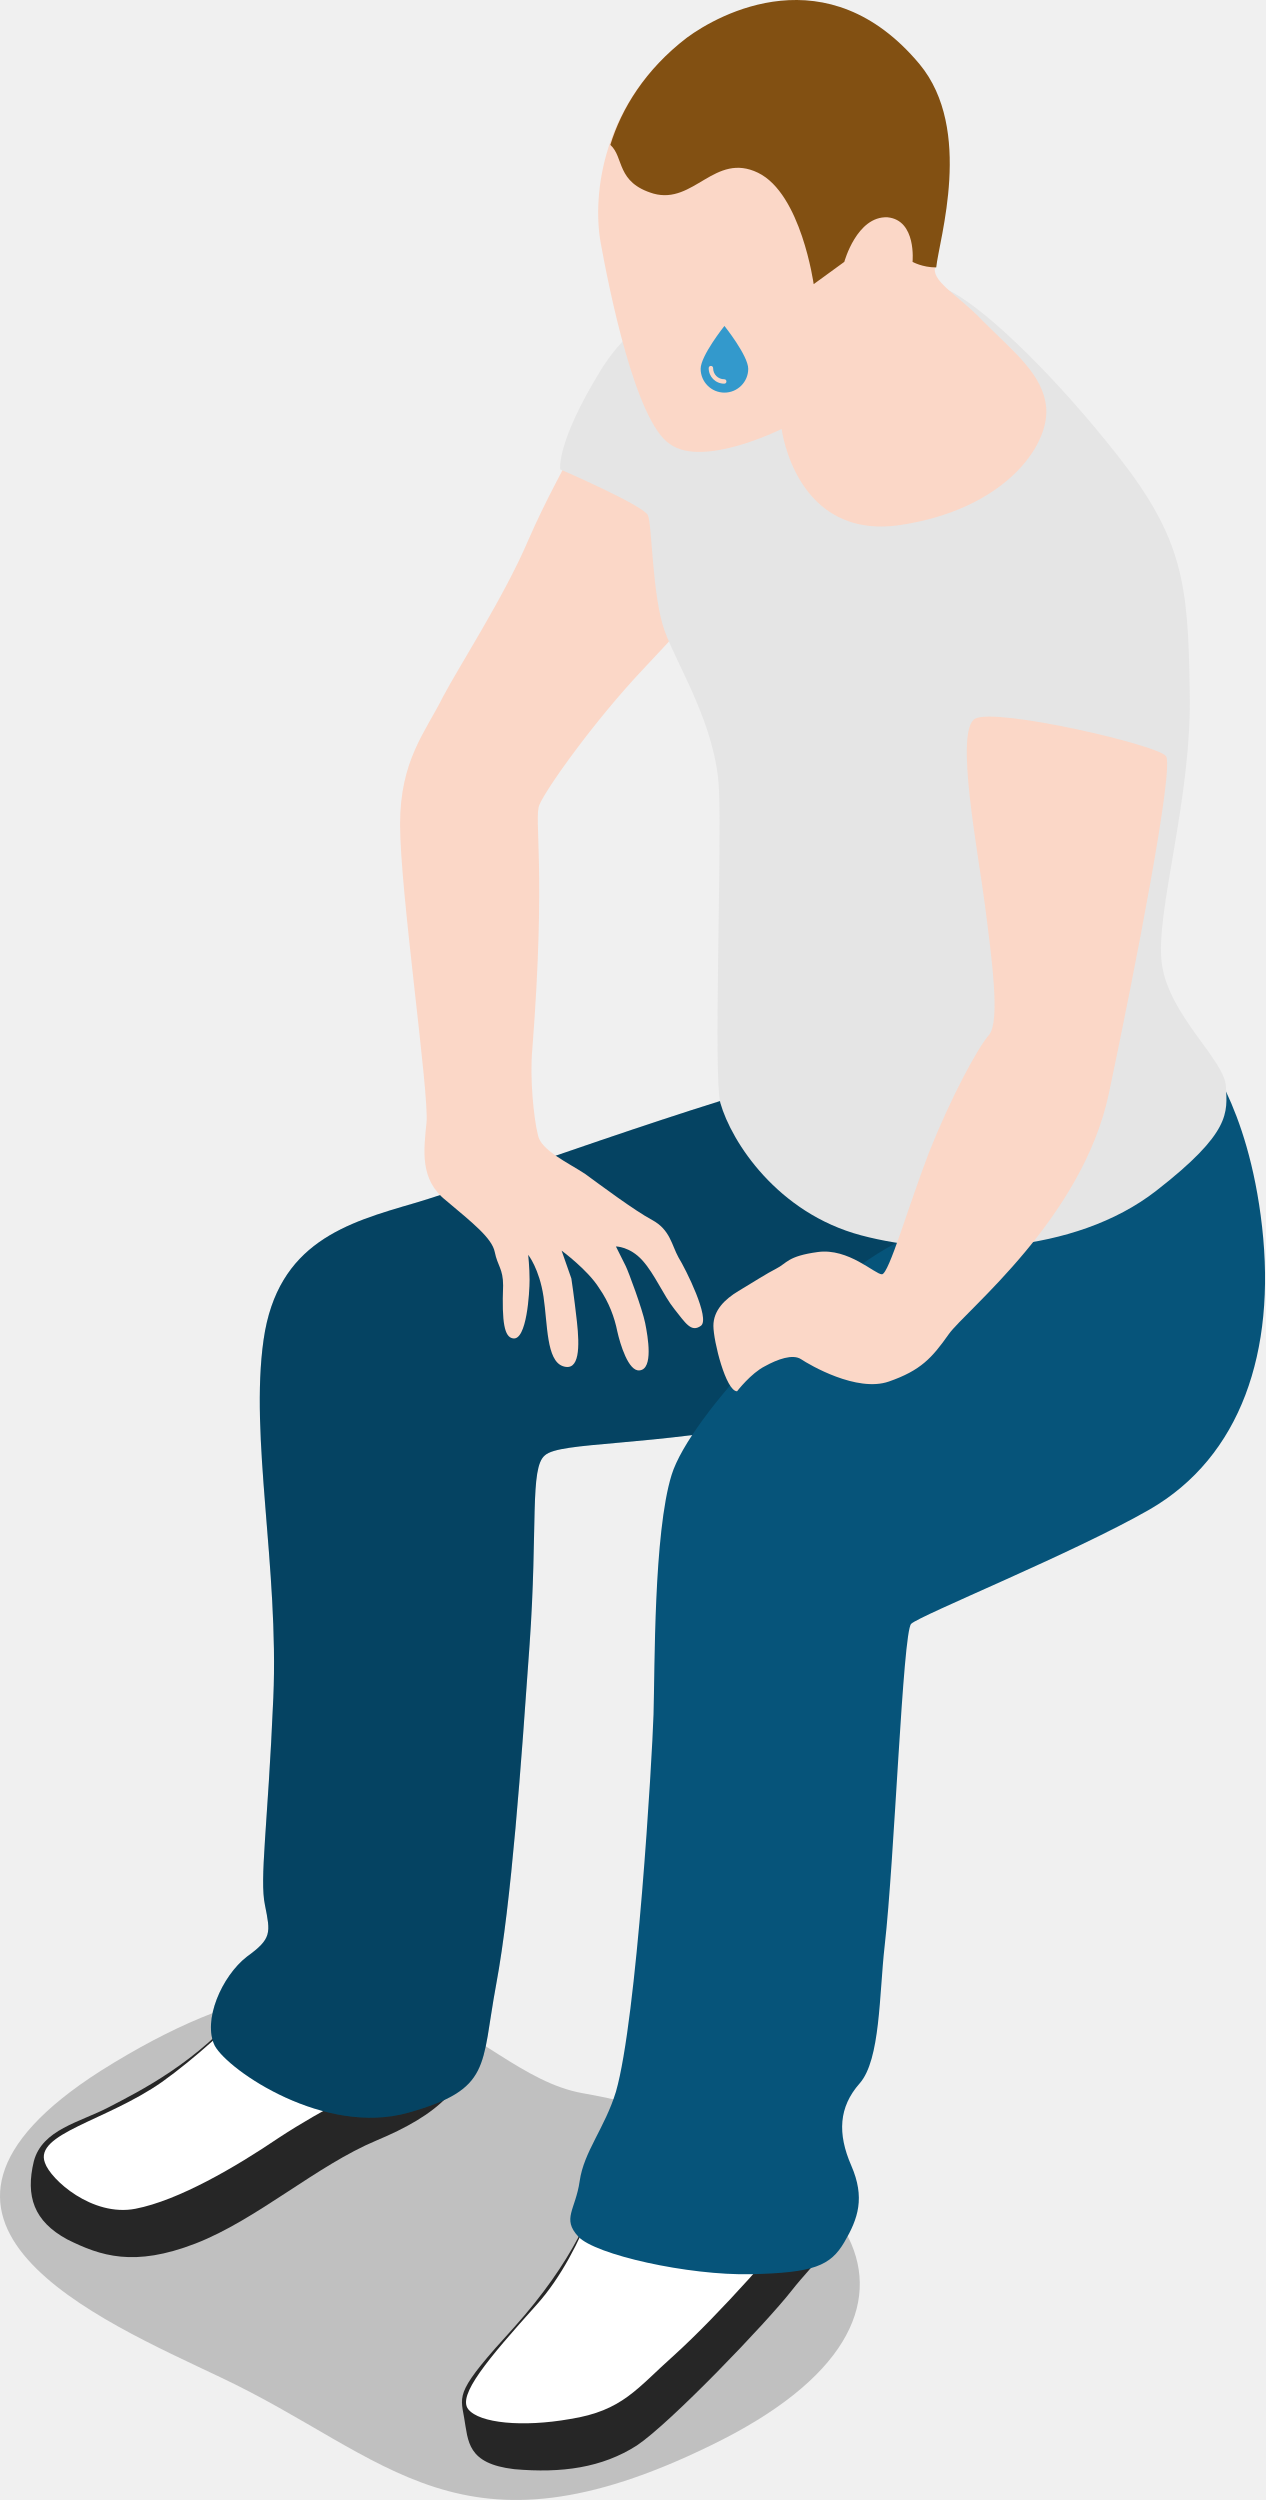
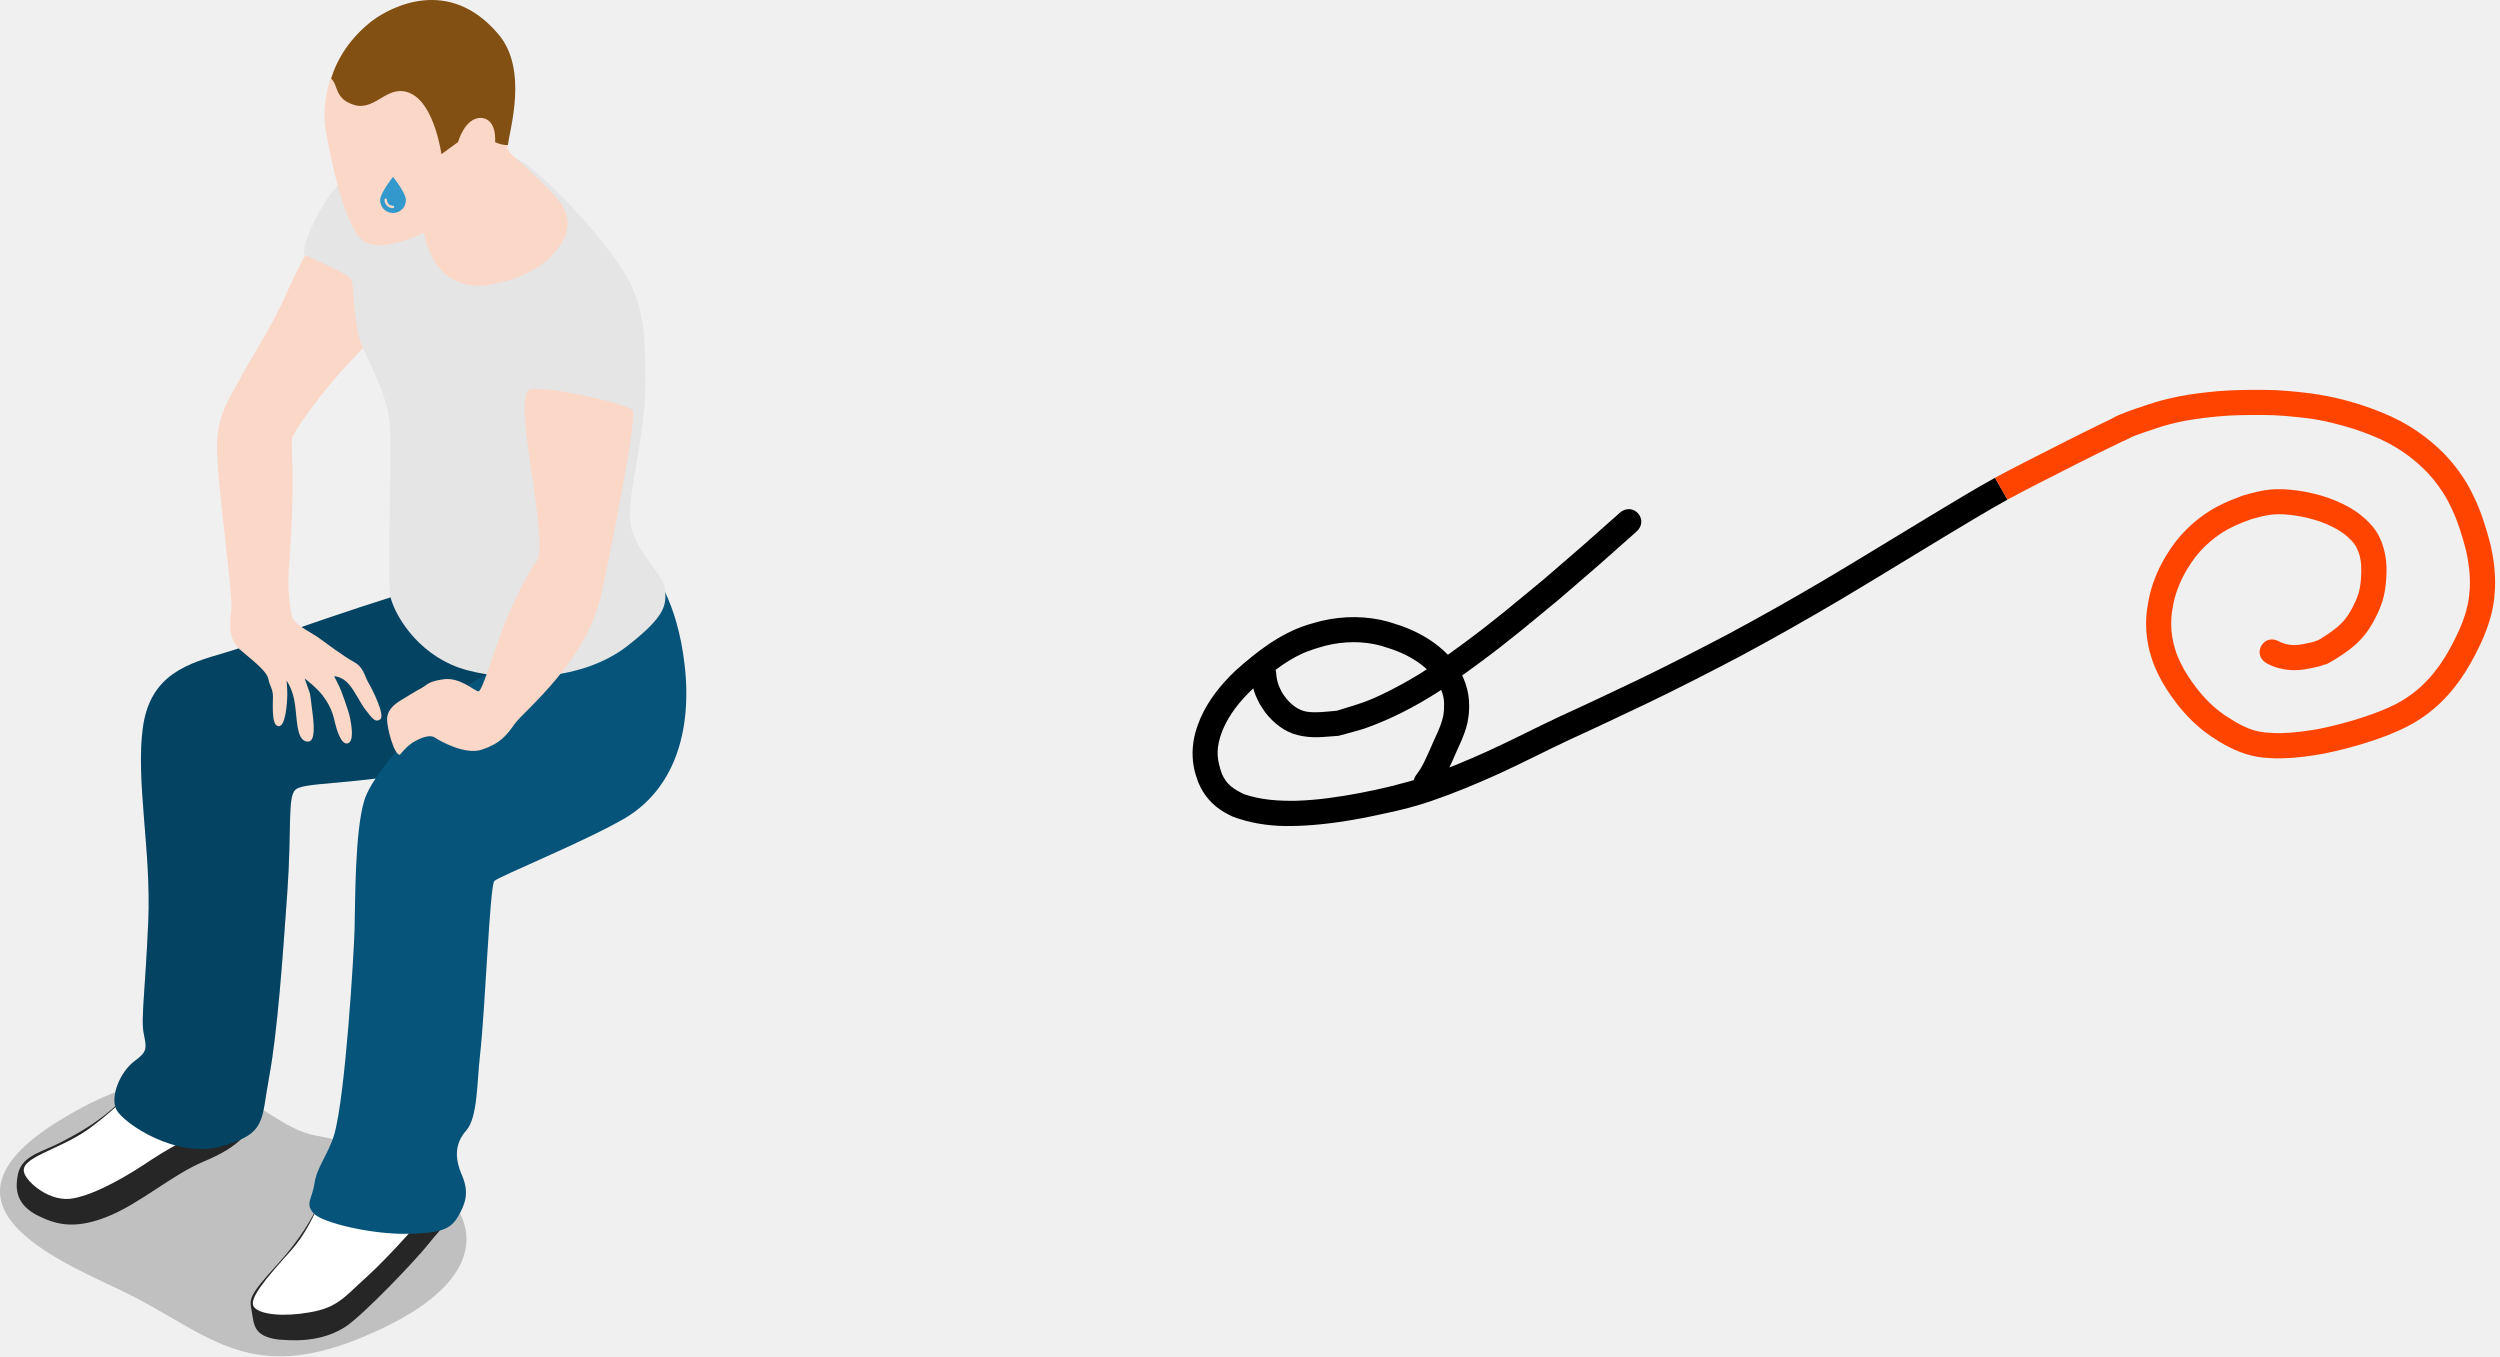
- <svg xmlns="http://www.w3.org/2000/svg" id="svg3224" version="1.1" viewBox="0 0 24.035 47.497" height="47.497mm" width="24.035mm">
+ <svg xmlns="http://www.w3.org/2000/svg" id="svg3224" version="1.1" viewBox="0 0 87.547 47.497" height="47.497mm" width="87.547mm">
  <defs id="defs3218" />
  <g transform="translate(-118.9476,-113.0507)" id="layer1">
    <g transform="matrix(0.2645833,0,0,0.2645833,116.547,98.81693)" id="g4403">
      <path style="opacity:0.2" d="m 60.1,229.4 c 19.4,-9.4 10.1,-21.9 -9.2,-25.3 -8.4,-1.5 -13.5,-14.9 -34.6,-1.6 -16.9,10.8 0,17.9 8.6,22 12.1,5.7 17.2,13.7 35.2,4.9 z" id="path4357" />
      <path style="fill:#262626" d="m 11.5,209 c -0.6,2.5 0,4.3 2.4,5.6 2.4,1.2 4.8,2 9.2,0.3 4.4,-1.7 8.7,-5.6 13,-7.4 4.3,-1.8 6.9,-3.9 7,-7.9 0.1,-3.9 -13,-6.1 -16.4,-1.9 -3.4,4.2 -7.7,6.3 -9.8,7.4 -2.1,1.1 -4.8,1.6 -5.4,3.9 z" id="path4359" />
      <path style="fill:#ffffff" d="m 12.3,209.1 c 0.4,1.2 3.4,3.9 6.5,3.3 3.1,-0.6 7.2,-3 10.3,-5.1 3.2,-2.1 6.7,-3.8 9.1,-4.9 2.4,-1.1 -7.9,-8.1 -7.9,-8.1 0,0 -4.7,5.5 -9.6,9 -4,2.8 -9.2,3.7 -8.4,5.8 z" id="path4361" />
      <path style="fill:#262626" d="m 52.6,209.3 c -0.8,3.1 -2.4,6.9 -6.6,11.6 -4.2,4.6 -3.9,4.8 -3.6,6.5 0.3,1.7 0.2,3.3 3.6,3.7 3.4,0.3 6.3,-0.1 8.8,-1.7 2.4,-1.6 9.3,-8.8 11.1,-11.1 1.8,-2.3 3.1,-2.9 3.1,-6 0,-3.1 -16.4,-3 -16.4,-3 z" id="path4363" />
      <path style="fill:#ffffff" d="m 67.1,212.4 c -1.8,2.4 -6.4,7.6 -9.6,10.5 -2.7,2.4 -3.7,4 -7.5,4.6 -3.4,0.6 -6.5,0.3 -7.3,-0.7 -0.8,-1 1.4,-3.6 4.9,-7.5 3.6,-4 5.2,-10.6 5.2,-10.6 z" id="path4365" />
      <path style="fill:#06547a" d="m 67.8,130.9 c -7.6,1.7 -24.2,7.9 -29,9.3 C 34,141.6 29,143 28,150 c -1,7 1.1,16.4 0.7,25.7 -0.4,9.3 -1,13 -0.6,14.9 0.4,2 0.5,2.4 -1.3,3.7 -1.8,1.4 -3.2,4.6 -2.3,6.4 1,1.8 7.9,6.5 13.9,4.8 6,-1.7 5.2,-3.3 6.3,-9.2 1.1,-5.9 1.8,-15.9 2.4,-24.4 0.6,-8.5 0,-12.7 1.1,-13.6 1.1,-1 7.4,-0.6 17.2,-2.5 9.8,-1.9 20.6,-9.2 20.6,-9.2 z" id="path4367" />
      <path style="opacity:0.2" d="m 67.8,130.9 c -7.6,1.7 -24.2,7.9 -29,9.3 C 34,141.6 29,143 28,150 c -1,7 1.1,16.4 0.7,25.7 -0.4,9.3 -1,13 -0.6,14.9 0.4,2 0.5,2.4 -1.3,3.7 -1.8,1.4 -3.2,4.6 -2.3,6.4 1,1.8 7.9,6.5 13.9,4.8 6,-1.7 5.2,-3.3 6.3,-9.2 1.1,-5.9 1.8,-15.9 2.4,-24.4 0.6,-8.5 0,-12.7 1.1,-13.6 1.1,-1 7.4,-0.6 17.2,-2.5 9.8,-1.9 20.6,-9.2 20.6,-9.2 z" id="path4369" />
      <path style="fill:#06547a" d="m 73.9,142.8 c -6.3,3.1 -15.3,12.7 -16.6,16.9 -1.3,4.2 -1.2,13.9 -1.3,17.2 -0.1,3.2 -1.2,21.9 -2.7,27.1 -0.8,2.6 -2.3,4.3 -2.6,6.4 -0.3,2.1 -1.3,2.7 -0.1,4 1.2,1.3 7.9,2.8 12.4,2.7 4.5,-0.1 5.7,-0.6 6.7,-2.3 1,-1.7 1.5,-3.2 0.5,-5.5 -1,-2.3 -0.9,-4.2 0.6,-5.9 1.5,-1.7 1.4,-6.4 1.8,-9.9 0.7,-6.1 1.3,-22.5 1.9,-23.1 0.6,-0.6 11.7,-5.1 17.1,-8.2 6.6,-3.8 9.1,-11.4 8.1,-20.3 -1,-8.9 -4.4,-12.7 -4.4,-12.7 z" id="path4371" />
      <path style="fill:#fbd7c7" d="m 50.3,85.9 c -0.8,1.7 -1.9,3.5 -3.3,6.7 -1.7,4 -5,9.1 -6.1,11.2 -1.3,2.6 -3.1,4.6 -3.1,9.2 0,4.8 2.1,19.3 1.9,21.4 -0.2,2 -0.5,4.1 1.4,5.6 1.9,1.6 3.3,2.7 3.5,3.7 0.2,1 0.6,1.2 0.6,2.4 -0.1,2.7 0.1,3.7 0.7,3.8 1,0.2 1.2,-3.3 1.2,-4.2 0,-0.9 -0.1,-1.8 -0.1,-1.8 0,0 0.8,1 1.1,3 0.3,2 0.2,4.6 1.4,5 1.2,0.4 1.2,-1.4 1,-3.2 -0.2,-1.8 -0.4,-3.1 -0.4,-3.1 l -0.7,-2 c 0,0 1.9,1.4 2.7,2.7 0.7,1 1.1,2.1 1.3,3.1 0.2,0.9 0.8,2.9 1.6,2.8 1,-0.1 0.6,-2.4 0.4,-3.4 -0.2,-1 -1.2,-3.7 -1.4,-4.1 -0.2,-0.4 -0.7,-1.4 -0.7,-1.4 0,0 1,0 1.9,1 0.9,1 1.5,2.5 2.3,3.5 0.8,1 1.2,1.7 1.9,1.2 0.7,-0.5 -1.1,-4.1 -1.6,-4.9 -0.5,-0.9 -0.6,-2 -1.9,-2.7 -1.3,-0.7 -3.7,-2.5 -4.8,-3.3 -1.2,-0.8 -3.2,-1.7 -3.4,-2.8 -0.3,-1.2 -0.6,-4.1 -0.4,-6.2 1,-12.9 0.1,-16.5 0.5,-17.5 0.5,-1.2 4,-6.1 7.5,-9.8 3.5,-3.7 6.7,-7.4 6.7,-7.4 z" id="path4373" />
      <path style="fill:#e5e5e5" d="m 64,75.2 c -4.5,0.2 -8.6,0 -11.8,5.2 -3.2,5.2 -2.9,7.1 -2.9,7.1 0,0 6,2.6 6.3,3.3 0.3,0.7 0.3,5.8 1.2,8.3 0.9,2.5 3.7,6.8 3.9,11.4 0.2,4.6 -0.4,20.7 0.1,22.5 0.8,2.8 4.1,7.9 10.1,9.5 6,1.6 15.3,1.4 21.2,-3.2 5.4,-4.2 5.1,-5.6 5,-7.5 C 97,129.9 93,126.7 92.5,123 92,119.3 94.7,111.1 94.5,103.4 94.4,95.7 94,92.5 89.4,86.6 85,81 80.2,76.3 77.5,74.8 74.1,72.8 64,75.2 64,75.2 Z" id="path4375" />
      <path style="fill:#fbd7c7" d="m 65.2,84.6 c 0,0 1,8 8.5,6.9 7.4,-1.1 10.7,-5.6 10.5,-8.4 -0.2,-2.4 -2.3,-4 -4.6,-6.3 -1.6,-1.7 -3.5,-2.7 -3.4,-3.7 0.2,-2 2.7,-9.9 -1.2,-14.6 -6.6,-7.9 -14.4,-3.6 -16.7,-1.9 -6,4.6 -6.7,11.2 -6.1,14.6 0.6,3.3 2.5,12.9 5,14.5 2.4,1.7 8,-1.1 8,-1.1 z" id="path4377" />
      <path style="fill:#825012" d="m 74.6,72.6 c 0,0 0.7,0.4 1.7,0.4 v 0 C 76.5,71 79,63.1 75.1,58.4 68.5,50.5 60.7,54.8 58.4,56.5 c -3,2.3 -4.7,5.1 -5.5,7.7 1,0.9 0.4,2.7 3.1,3.5 2.9,0.8 4.4,-3 7.5,-1.5 3.1,1.5 4,8 4,8 l 2.2,-1.6 c 0,0 0.9,-3.3 3.1,-3.2 2.1,0.2 1.8,3.2 1.8,3.2 z" id="path4379" />
      <path style="fill:#fbd7c7" d="m 62,153.7 c 0,0 1,-1.3 2,-1.8 0.9,-0.5 2,-0.9 2.6,-0.5 0.6,0.4 4,2.4 6.3,1.6 2.3,-0.8 3.1,-1.7 4.3,-3.4 1.2,-1.7 9.6,-8.3 11.5,-17.3 1.9,-9 4.7,-23.4 4.1,-24.2 -0.5,-0.8 -12.2,-3.5 -13.7,-2.7 -1.5,0.8 0.2,9.5 0.7,13.4 0.5,3.9 1.1,8.3 0.3,9.3 -0.8,0.9 -2.7,4.4 -4.3,8.4 -1.5,3.9 -2.9,8.8 -3.4,8.8 -0.5,0 -2.4,-1.9 -4.6,-1.6 -2.2,0.3 -2.2,0.8 -3,1.2 -0.6,0.3 -1.7,1 -2.7,1.6 -1,0.6 -1.8,1.4 -1.8,2.5 0,1.1 0.9,4.7 1.7,4.7 z" id="path4381" />
    </g>
-     <path style="clip-rule:evenodd;fill:#3399cc;fill-rule:evenodd;stroke-width:0.042;fill-opacity:1" d="m 132.711,119.243 c 0,0 -0.452,0.566 -0.452,0.815 0,0.249 0.203,0.452 0.452,0.452 0.249,0 0.452,-0.203 0.452,-0.452 0,-0.249 -0.452,-0.815 -0.452,-0.815 z m -0.004,1.097 c -0.165,0 -0.295,-0.131 -0.295,-0.295 0,-0.025 0.017,-0.042 0.042,-0.042 0.025,0 0.042,0.017 0.042,0.042 0,0.118 0.093,0.211 0.211,0.211 0.025,0 0.042,0.017 0.042,0.042 0,0.025 -0.017,0.042 -0.042,0.042 z" id="path4405" />
+     <path style="clip-rule:evenodd;fill:#3399cc;fill-opacity:1;fill-rule:evenodd;stroke-width:0.042" d="m 132.711,119.243 c 0,0 -0.452,0.566 -0.452,0.815 0,0.249 0.203,0.452 0.452,0.452 0.249,0 0.452,-0.203 0.452,-0.452 0,-0.249 -0.452,-0.815 -0.452,-0.815 z m -0.004,1.097 c -0.165,0 -0.295,-0.131 -0.295,-0.295 0,-0.025 0.017,-0.042 0.042,-0.042 0.025,0 0.042,0.017 0.042,0.042 0,0.118 0.093,0.211 0.211,0.211 0.025,0 0.042,0.017 0.042,0.042 0,0.025 -0.017,0.042 -0.042,0.042 z" id="path4405" />
  </g>
+   <path style="fill:#000000;fill-opacity:1;fill-rule:nonzero;stroke:none;stroke-width:0.265" d="m 69.864,16.731 c -0.766,0.42 -1.508,0.882 -2.258,1.328 -1.232,0.744 -2.458,1.5 -3.696,2.235 -1.111,0.655 -2.233,1.291 -3.369,1.9 -1.052,0.553 -2.109,1.095 -3.179,1.611 -0.911,0.434 -1.823,0.868 -2.742,1.286 -0.841,0.393 -1.665,0.823 -2.51,1.209 -0.742,0.336 -1.496,0.651 -2.267,0.914 -0.728,0.236 -1.467,0.412 -2.219,0.556 -0.736,0.14 -1.478,0.248 -2.228,0.272 -0.623,0.01 -1.246,-0.027 -1.84,-0.234 -0.366,-0.183 -0.599,-0.325 -0.769,-0.714 -0.162,-0.465 -0.204,-0.796 -0.059,-1.28 0.031,-0.088 0.058,-0.177 0.094,-0.263 0.227,-0.538 0.6,-1 1.019,-1.401 0.536,-0.482 1.128,-0.978 1.791,-1.276 0.13,-0.059 0.268,-0.1 0.402,-0.15 0.134,-0.039 0.266,-0.084 0.402,-0.117 0.637,-0.154 1.297,-0.166 1.931,0.008 0.275,0.088 0.44,0.132 0.703,0.249 0.385,0.172 0.745,0.401 1.035,0.709 0.053,0.069 0.11,0.135 0.158,0.206 0.127,0.187 0.238,0.41 0.284,0.633 0.034,0.167 0.022,0.275 0.019,0.444 -0.008,0.068 -0.01,0.136 -0.023,0.203 -0.086,0.42 -0.312,0.799 -0.469,1.192 -0.138,0.295 -0.259,0.606 -0.464,0.863 -0.382,0.491 0.313,1.031 0.695,0.54 l -1.3e-5,3.7e-5 c 0.248,-0.307 0.401,-0.676 0.567,-1.03 0.179,-0.434 0.416,-0.856 0.517,-1.318 0.024,-0.109 0.034,-0.22 0.05,-0.33 0.049,-0.61 -0.079,-1.12 -0.412,-1.636 -0.066,-0.102 -0.144,-0.196 -0.216,-0.294 -0.368,-0.419 -0.833,-0.734 -1.339,-0.965 -0.327,-0.15 -0.494,-0.193 -0.834,-0.303 -0.774,-0.217 -1.582,-0.216 -2.363,-0.035 -0.162,0.038 -0.321,0.09 -0.481,0.135 -0.976,0.308 -1.786,0.944 -2.539,1.617 -0.502,0.477 -0.944,1.029 -1.222,1.669 -0.049,0.113 -0.087,0.231 -0.13,0.347 -0.138,0.431 -0.18,0.88 -0.101,1.326 0.04,0.228 0.081,0.326 0.153,0.542 0.188,0.464 0.49,0.812 0.921,1.067 0.091,0.054 0.187,0.097 0.28,0.146 0.588,0.226 1.221,0.324 1.85,0.335 0.134,0.002 0.268,-0.003 0.403,-0.005 0.8,-0.024 1.594,-0.138 2.38,-0.287 0.512,-0.108 1.027,-0.209 1.534,-0.343 0.36,-0.095 0.436,-0.125 0.793,-0.24 0.803,-0.273 1.586,-0.601 2.358,-0.95 0.849,-0.387 1.676,-0.818 2.521,-1.213 0.921,-0.419 1.834,-0.854 2.748,-1.289 1.081,-0.521 2.149,-1.068 3.211,-1.627 1.149,-0.616 2.283,-1.259 3.406,-1.921 1.241,-0.737 2.469,-1.494 3.704,-2.24 0.743,-0.442 1.478,-0.899 2.236,-1.315" id="path4" />
+   <path style="fill:#ff4400;fill-opacity:1;fill-rule:nonzero;stroke:none;stroke-width:0.265" d="m 70.297,17.497 c 0.367,-0.201 0.697,-0.368 1.069,-0.56 0.93,-0.475 1.86,-0.949 2.8,-1.403 0.125,-0.06 0.251,-0.12 0.376,-0.181 0.561,-0.27 0.18,-1.063 -0.381,-0.793 v 0 c -0.126,0.06 -0.252,0.121 -0.378,0.182 -0.947,0.458 -1.883,0.935 -2.82,1.413 -0.39,0.201 -0.714,0.365 -1.099,0.576" id="path1" />
+   <path id="path2" style="fill:#ff4400;fill-opacity:1;fill-rule:nonzero;stroke:none;stroke-width:0.265" d="m 79.245,13.652 c -0.533,-0.001 -1.067,0.002 -1.598,0.049 -0.453,0.043 -0.906,0.094 -1.353,0.182 -0.363,0.074 -0.722,0.162 -1.071,0.285 -0.276,0.089 -0.552,0.179 -0.822,0.285 -0.127,0.052 -0.257,0.103 -0.375,0.174 -0.528,0.33 -0.061,1.076 0.467,0.746 0.078,-0.041 0.161,-0.073 0.243,-0.106 0.25,-0.097 0.504,-0.18 0.759,-0.263 0.318,-0.113 0.646,-0.192 0.976,-0.259 0.416,-0.081 0.838,-0.128 1.26,-0.168 0.503,-0.044 1.008,-0.046 1.513,-0.045 0.523,-0.001 1.043,0.054 1.562,0.114 0.565,0.072 1.112,0.215 1.655,0.384 0.339,0.115 0.674,0.241 0.996,0.396 0.207,0.1 0.237,0.122 0.434,0.234 0.343,0.204 0.66,0.449 0.949,0.724 0.057,0.054 0.111,0.11 0.166,0.165 0.281,0.302 0.527,0.638 0.721,1.002 0.041,0.077 0.078,0.156 0.116,0.234 0.232,0.48 0.385,0.993 0.519,1.507 0.094,0.421 0.146,0.853 0.128,1.285 -0.004,0.088 -0.014,0.176 -0.021,0.264 -0.051,0.486 -0.22,0.949 -0.428,1.388 -0.046,0.096 -0.095,0.19 -0.142,0.285 -0.184,0.363 -0.399,0.713 -0.655,1.03 -0.16,0.199 -0.216,0.248 -0.392,0.431 -0.287,0.275 -0.611,0.505 -0.964,0.687 -0.218,0.112 -0.384,0.176 -0.611,0.27 -0.578,0.22 -1.173,0.394 -1.776,0.531 -0.114,0.026 -0.228,0.047 -0.343,0.071 -0.419,0.071 -0.842,0.131 -1.267,0.139 -0.246,0.005 -0.309,-0.005 -0.551,-0.021 -0.084,-0.012 -0.168,-0.019 -0.251,-0.037 -0.436,-0.093 -0.824,-0.336 -1.191,-0.576 -0.379,-0.259 -0.703,-0.589 -0.983,-0.95 -0.054,-0.07 -0.105,-0.142 -0.157,-0.213 -0.193,-0.273 -0.365,-0.563 -0.492,-0.874 -0.079,-0.194 -0.09,-0.251 -0.148,-0.452 -0.074,-0.305 -0.102,-0.62 -0.078,-0.933 0.014,-0.186 0.041,-0.307 0.073,-0.492 0.089,-0.431 0.267,-0.84 0.493,-1.217 0.045,-0.075 0.094,-0.146 0.142,-0.219 0.18,-0.268 0.399,-0.508 0.643,-0.718 0.139,-0.12 0.201,-0.16 0.349,-0.267 0.342,-0.232 0.723,-0.391 1.111,-0.528 0.242,-0.066 0.488,-0.135 0.738,-0.159 0.147,-0.014 0.232,-0.009 0.381,-0.006 0.287,0.018 0.572,0.06 0.851,0.129 0.16,0.039 0.237,0.066 0.394,0.114 0.227,0.082 0.452,0.178 0.66,0.301 0.112,0.066 0.148,0.097 0.252,0.173 0.137,0.115 0.273,0.238 0.367,0.392 0.047,0.078 0.066,0.137 0.1,0.222 0.106,0.288 0.103,0.574 0.088,0.875 -0.013,0.198 -0.037,0.395 -0.097,0.585 -0.035,0.112 -0.061,0.164 -0.107,0.273 -0.102,0.218 -0.215,0.435 -0.367,0.623 -0.025,0.031 -0.054,0.059 -0.081,0.089 -0.196,0.209 -0.432,0.372 -0.673,0.523 -0.088,0.055 -0.115,0.082 -0.228,0.126 -0.012,0.004 -0.025,0.009 -0.037,0.013 -0.018,0.007 -0.031,0.012 -0.054,0.02 -0.002,9.26e-4 -0.003,0.002 -0.004,0.003 -1.28e-4,7.6e-5 -3.89e-4,-7.6e-5 -5.17e-4,0 -0.035,0.009 -0.07,0.017 -0.104,0.026 -0.187,0.043 -0.376,0.087 -0.569,0.092 -0.026,-6.61e-4 -0.052,-6.22e-4 -0.078,-0.002 -0.114,-0.006 -0.226,-0.028 -0.334,-0.065 -0.05,-0.017 -0.1,-0.035 -0.144,-0.064 -0.545,-0.297 -0.965,0.471 -0.425,0.77 6.77e-4,3.79e-4 0.001,6.55e-4 0.002,10e-4 9.22e-4,4.58e-4 9.7e-4,7.5e-4 0.002,0.001 0.035,0.02 0.071,0.039 0.107,0.056 0.068,0.031 0.083,0.035 0.157,0.063 0.178,0.063 0.363,0.101 0.551,0.114 0.044,0.003 0.088,0.004 0.131,0.006 0.271,0.003 0.536,-0.053 0.798,-0.114 0.04,-0.01 0.079,-0.02 0.119,-0.029 0.039,-0.01 0.076,-0.024 0.111,-0.041 0.065,-0.009 0.133,-0.031 0.201,-0.071 0.177,-0.104 0.088,-0.05 0.269,-0.16 0.313,-0.198 0.616,-0.413 0.866,-0.688 0.042,-0.049 0.087,-0.097 0.127,-0.148 0.194,-0.244 0.341,-0.521 0.47,-0.803 0.067,-0.162 0.096,-0.22 0.147,-0.389 0.075,-0.25 0.109,-0.509 0.126,-0.768 0.007,-0.153 0.015,-0.257 0.009,-0.411 -0.01,-0.29 -0.064,-0.576 -0.165,-0.849 -0.077,-0.177 -0.093,-0.233 -0.2,-0.397 -0.149,-0.228 -0.35,-0.417 -0.562,-0.586 -0.151,-0.109 -0.186,-0.14 -0.349,-0.234 -0.259,-0.151 -0.537,-0.268 -0.82,-0.367 -0.192,-0.059 -0.269,-0.086 -0.467,-0.133 -0.337,-0.081 -0.682,-0.13 -1.028,-0.149 -0.226,-0.001 -0.295,-0.008 -0.519,0.015 -0.307,0.033 -0.608,0.116 -0.904,0.201 -0.467,0.167 -0.924,0.362 -1.334,0.645 -0.187,0.136 -0.253,0.179 -0.429,0.333 -0.299,0.261 -0.566,0.559 -0.787,0.89 -0.057,0.089 -0.117,0.177 -0.171,0.268 -0.274,0.462 -0.483,0.964 -0.589,1.492 -0.042,0.246 -0.069,0.367 -0.086,0.618 -0.027,0.406 0.014,0.814 0.113,1.208 0.076,0.254 0.089,0.321 0.191,0.566 0.153,0.367 0.356,0.711 0.586,1.034 0.061,0.082 0.12,0.166 0.183,0.246 0.338,0.432 0.73,0.823 1.185,1.131 0.093,0.06 0.184,0.123 0.279,0.181 0.486,0.295 1.014,0.523 1.585,0.572 0.291,0.018 0.356,0.029 0.651,0.022 0.472,-0.011 0.94,-0.076 1.405,-0.157 0.124,-0.026 0.248,-0.05 0.372,-0.078 0.647,-0.147 1.287,-0.335 1.906,-0.574 0.276,-0.116 0.439,-0.178 0.705,-0.317 0.427,-0.223 0.819,-0.507 1.165,-0.842 0.209,-0.219 0.271,-0.274 0.46,-0.512 0.288,-0.361 0.53,-0.756 0.739,-1.167 0.128,-0.258 0.195,-0.382 0.305,-0.649 0.177,-0.431 0.311,-0.883 0.356,-1.348 0.008,-0.11 0.02,-0.22 0.024,-0.33 0.019,-0.507 -0.044,-1.014 -0.157,-1.508 -0.15,-0.573 -0.323,-1.144 -0.583,-1.678 -0.047,-0.094 -0.091,-0.188 -0.141,-0.281 -0.233,-0.432 -0.527,-0.829 -0.863,-1.186 -0.065,-0.064 -0.129,-0.129 -0.195,-0.192 -0.337,-0.319 -0.707,-0.602 -1.106,-0.839 -0.082,-0.046 -0.163,-0.095 -0.246,-0.139 -0.433,-0.232 -0.892,-0.41 -1.357,-0.566 -0.249,-0.077 -0.355,-0.113 -0.61,-0.179 -0.397,-0.103 -0.8,-0.184 -1.206,-0.239 C 80.354,13.708 79.801,13.65 79.245,13.652 Z" />
+   <path style="fill:#000000;fill-opacity:1;fill-rule:nonzero;stroke:none;stroke-width:0.265" id="path3" d="m 43.812,23.625 c 0.011,0.253 0.068,0.507 0.164,0.741 0.039,0.094 0.087,0.183 0.13,0.275 0.067,0.102 0.127,0.209 0.201,0.306 0.286,0.368 0.672,0.682 1.135,0.795 0.528,0.129 0.9,0.06 1.436,0.025 0.335,-0.097 0.676,-0.172 1.004,-0.29 0.841,-0.304 1.654,-0.725 2.408,-1.202 0.494,-0.313 0.968,-0.658 1.44,-1.004 1.141,-0.838 1.806,-1.411 2.9,-2.312 1.82,-1.572 0.928,-0.791 2.676,-2.341 0.466,-0.413 -0.118,-1.071 -0.584,-0.659 v 0 c -1.735,1.537 -0.851,0.764 -2.652,2.32 -1.092,0.899 -1.708,1.433 -2.844,2.27 -0.928,0.684 -1.561,1.131 -2.572,1.641 -0.801,0.405 -1.041,0.448 -1.84,0.699 -0.3,0.025 -0.733,0.085 -1.048,0.034 -0.302,-0.048 -0.54,-0.242 -0.729,-0.47 -0.051,-0.061 -0.092,-0.13 -0.137,-0.194 -0.031,-0.062 -0.065,-0.124 -0.093,-0.187 -0.062,-0.141 -0.098,-0.294 -0.114,-0.447 0,-0.622 -0.88,-0.622 -0.88,0 z" />
</svg>
